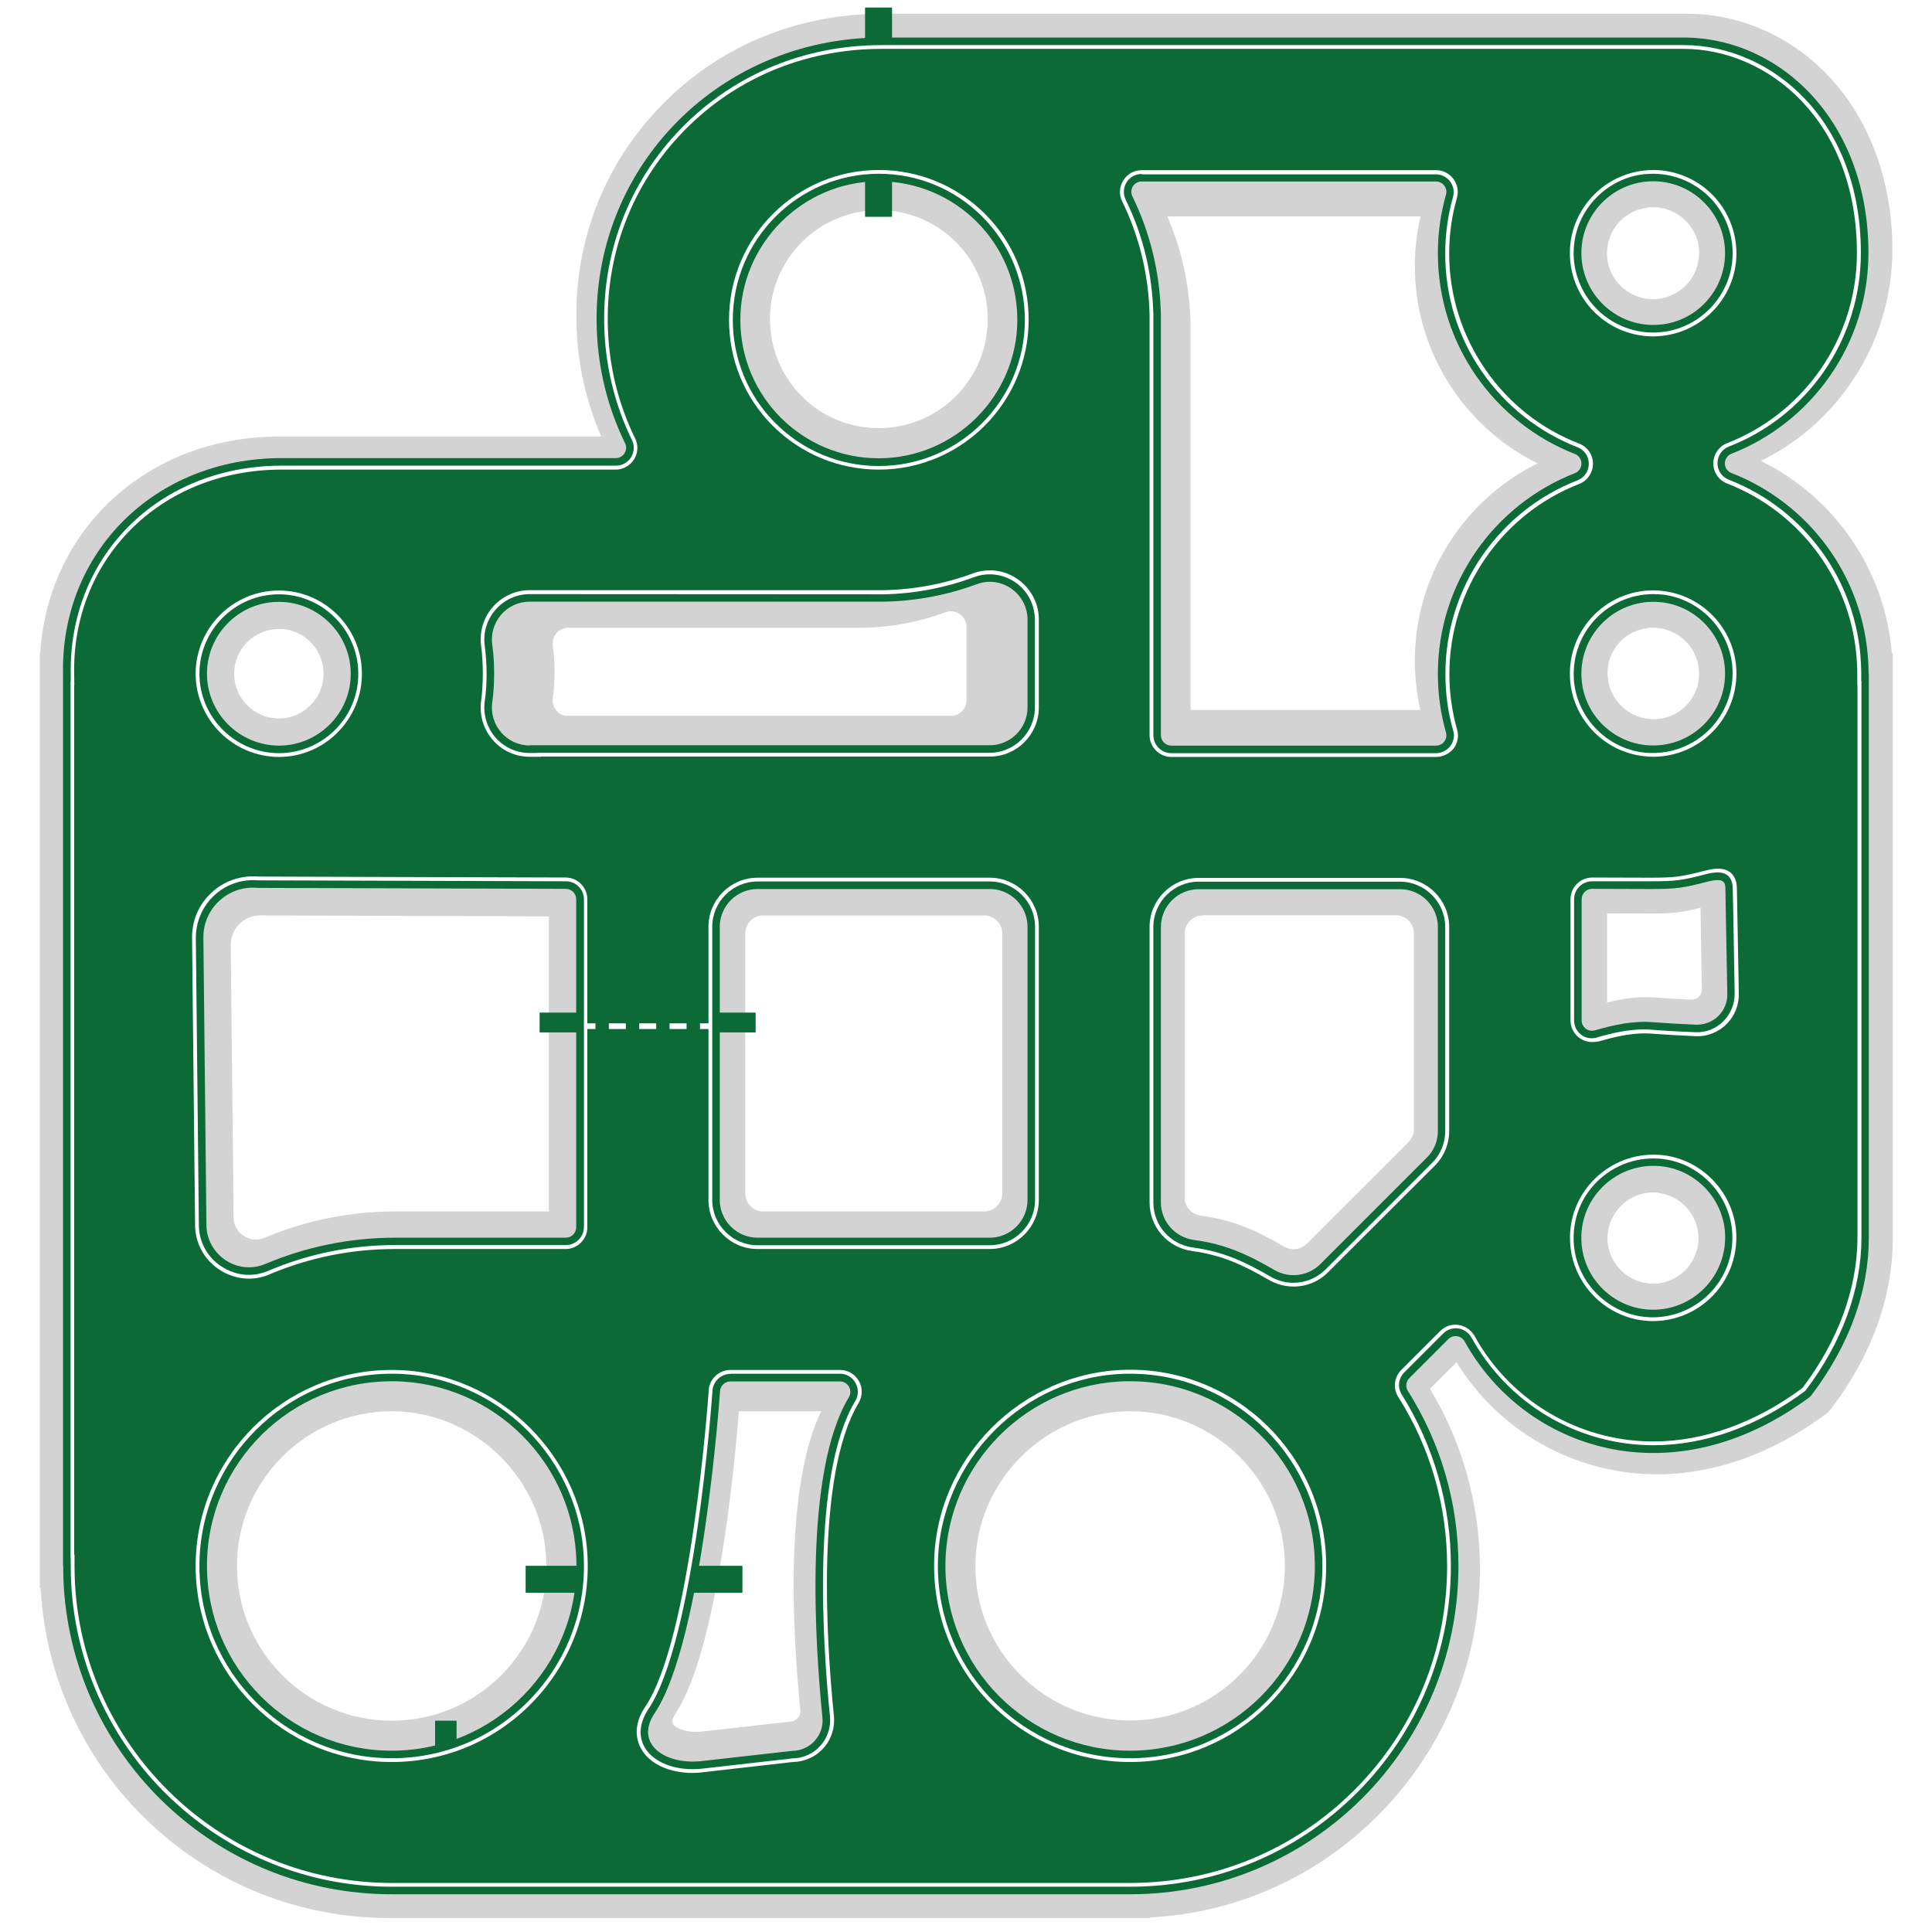
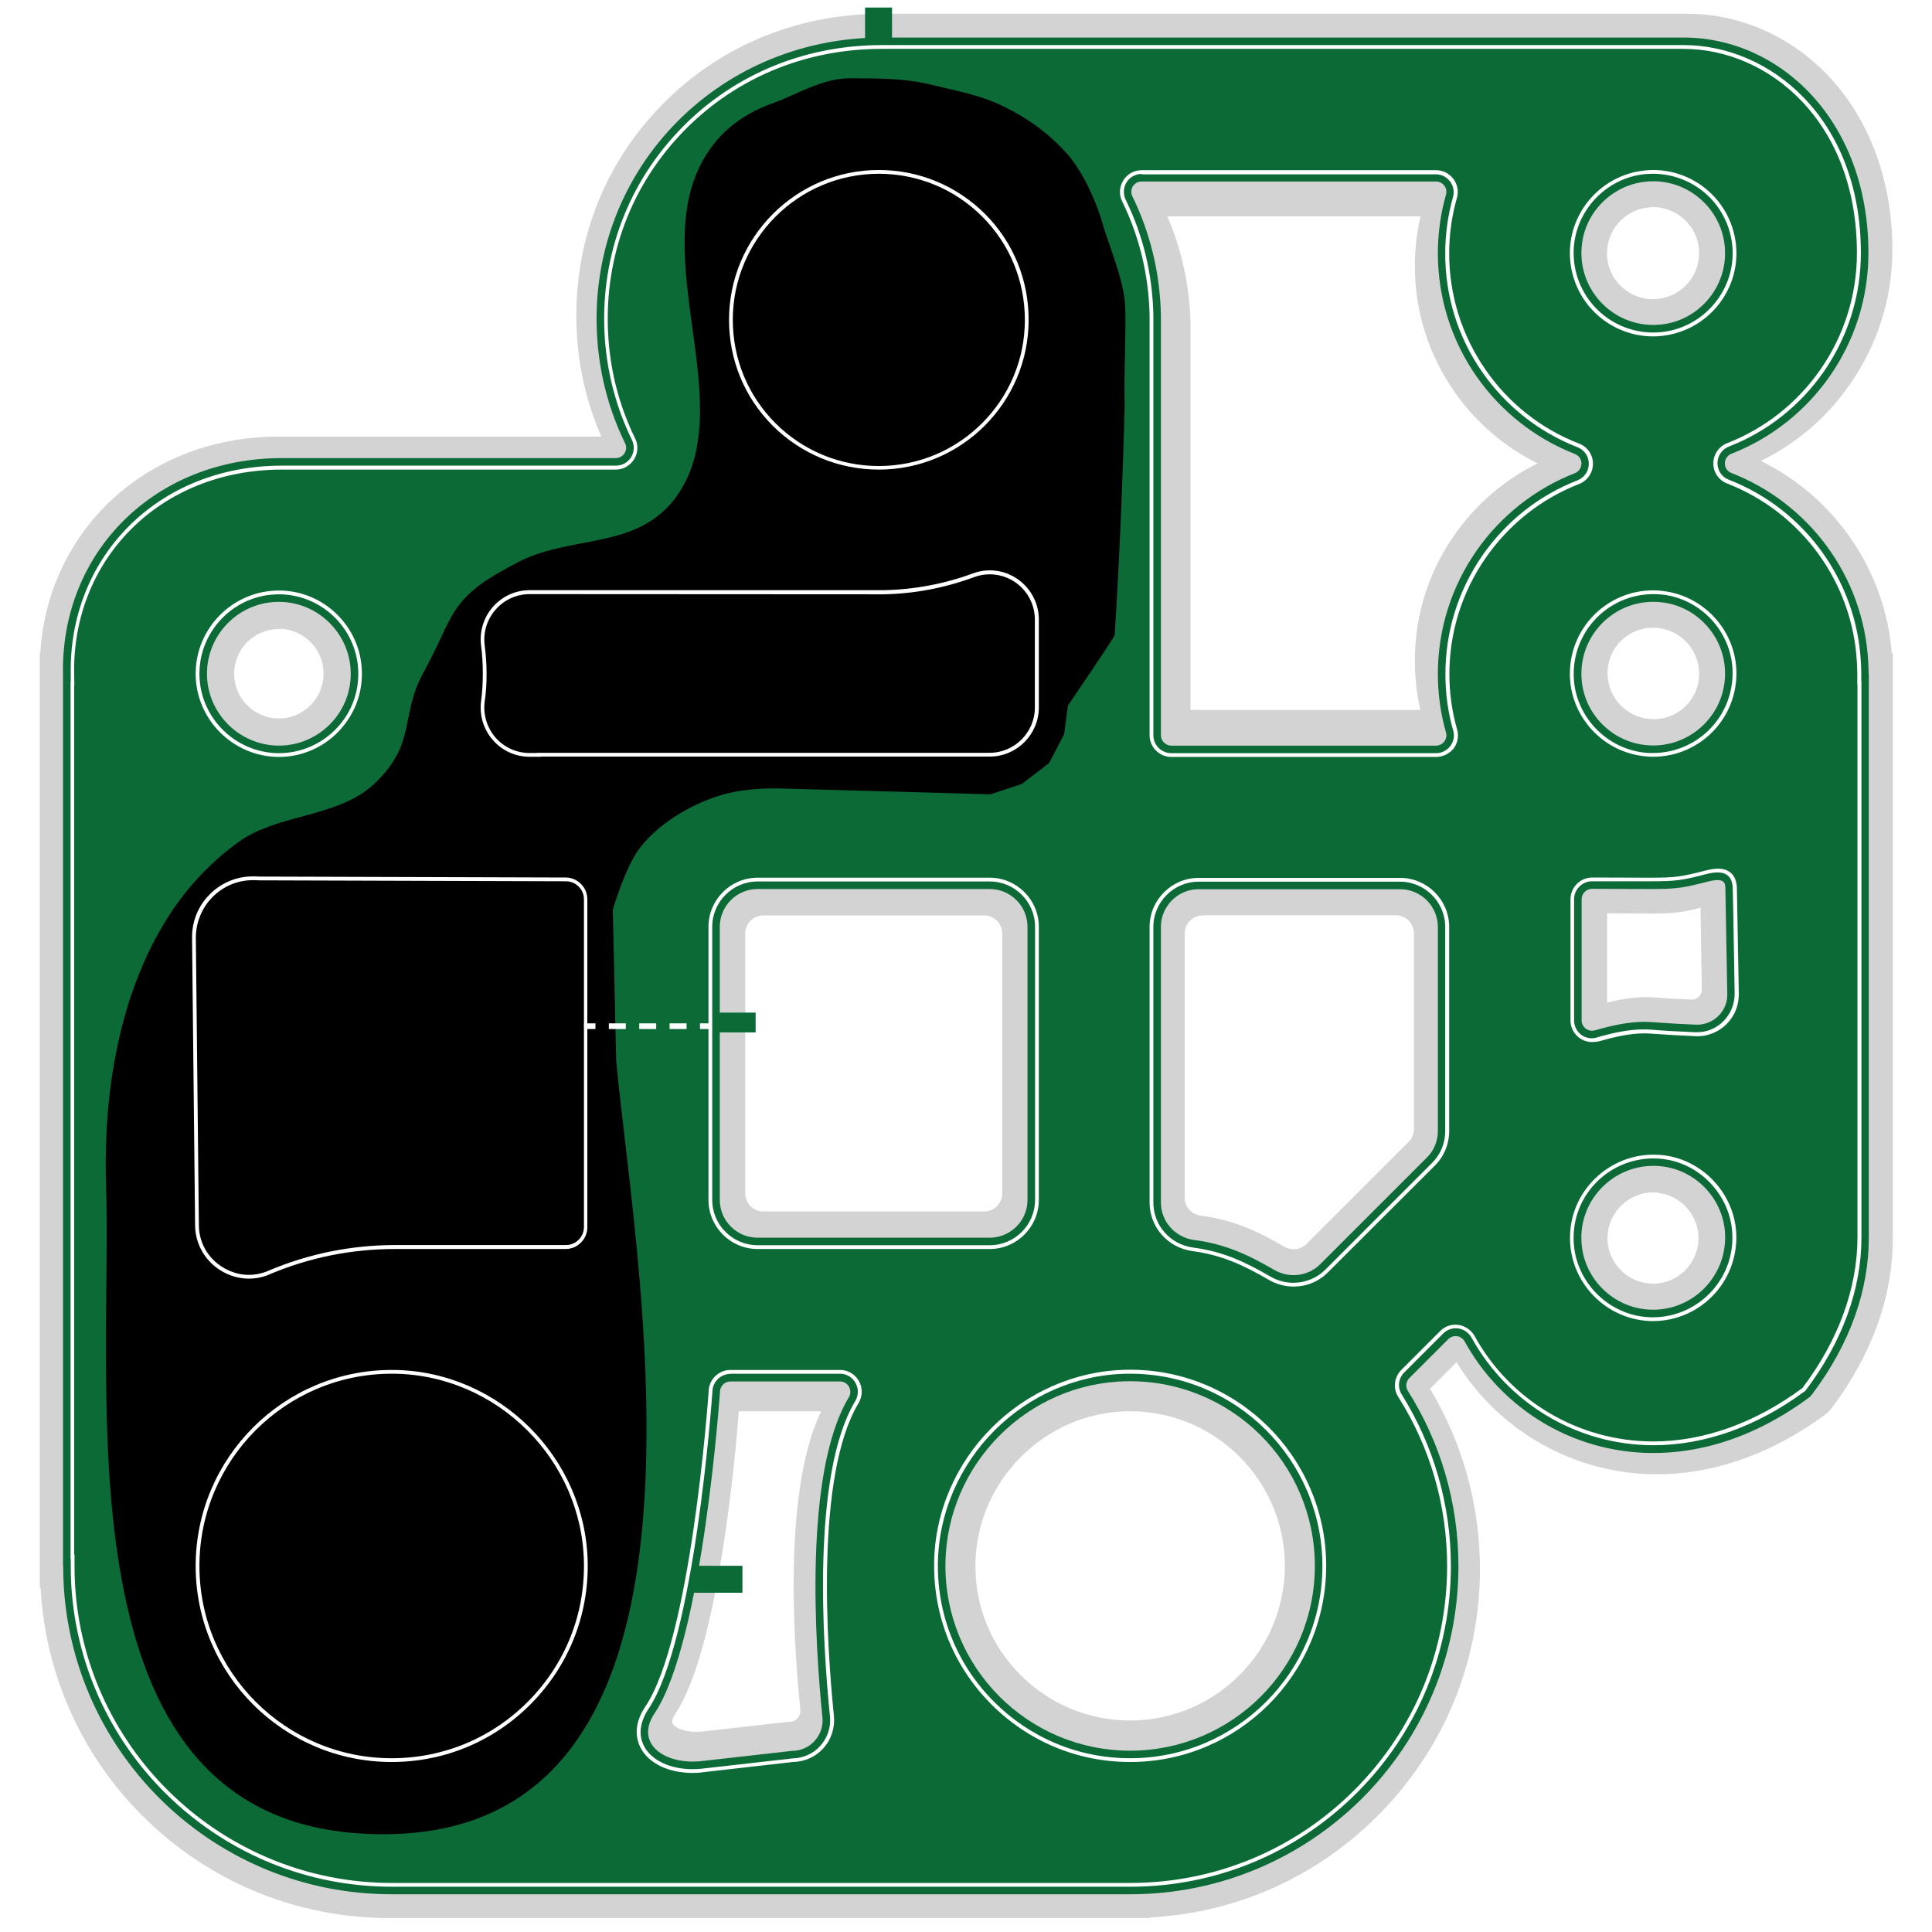
<svg xmlns="http://www.w3.org/2000/svg" version="1.1" id="SCENE_3" x="0px" y="0px" viewBox="0 0 1024 1024" style="enable-background:new 0 0 1024 1024;" xml:space="preserve">
  <style type="text/css">
	.st0{fill:#D3D3D3;}
	.st1{fill:#0C6A37;}
	.st2{fill:#231F20;display: none;}
	.st3{fill:#FFFFFF;}
</style>
  <rect id="BACKGROUND_cobblestone" class="st0" width="1024" height="1024" />
  <g id="OBSTACLES">
    <path id="31_grass2" class="st3" d="M1024,1024H0V0h1024V1024z M599.4,1016.6h10.1v-0.3c45.6-2.4,88.1-21.3,120.7-53.9   c34.9-34.9,54.2-81.4,54.2-130.8c0-33.8-9.1-66.7-26.5-95.5l14.1-14.1c22.6,36.8,62.8,59.4,106.3,59.4l0,0   c30.4,0,61.1-11,89.2-31.7c1.2-0.9,2.2-1.9,3.1-3.1c21.3-28,32.6-59.1,32.6-89.9V346.2h-0.5c-3.5-43.8-30.1-82.6-69.4-101.9   c19-9.3,35.3-23.3,47.4-40.9c14.6-21,22.3-45.5,22.3-71.2c0-35.6-11.7-67.8-32.8-90.8c-19.9-21.6-47.4-34.1-75.7-34.1H467.4   c-46.2,0-88.8,18.2-119.5,51.4c-30.4,32.6-45.2,75.4-42,120.4c1.3,18.3,5.6,35.8,12.8,52.3H147.7c-35.9,0-68.6,13.2-92.3,37.2   c-20.4,20.8-32.3,48-34.1,77.7h-0.2v495.4h0.4c0,0.4,0,0.8,0.1,1.3c2.9,47,23.4,90.8,57.7,123.1c34.5,32.6,79.6,50.5,127,50.5   H599.4z" />
    <path id="31_grass2" class="st3" d="M391.6,748c-1.6,21.2-10.7,126.1-33.7,160.4c-0.8,1.3-2.2,3.7-1.4,5.1   c1.1,2.2,5.9,4.4,12.5,4.4c1.1,0,2.2-0.1,3.5-0.2l45.3-5.1h0.6c2.2,0,3.7-1.2,4.3-1.9c0.7-0.7,1.7-2.2,1.5-4.5   c-4.3-42.7-8.3-117.9,11-158.2H391.6z" />
    <path id="31_grass2" class="st3" d="M599,748c-0.5,0-0.9,0-1.4,0c-43.9,0.7-80.1,37-80.6,81   c-0.3,22.1,8.1,42.9,23.7,58.6s36.3,24.3,58.3,24.3c45.2,0,82-36.8,82-82C681,784.8,644.2,748,599,748z" />
    <path id="31_grass2" class="st3" d="M207.6,748c-45.2,0-82,36.8-82,82s36.8,82,82,82c22.1,0,42.8-8.7,58.4-24.4   c15.5-15.8,23.9-36.7,23.6-58.8c-0.7-43.9-36.9-80.2-81-80.8C208.3,748,208,748,207.6,748z" />
    <path id="31_grass2" class="st3" d="M876.2,632c-6.7,0-13.2,2.9-17.8,7.9c-4.6,5.1-6.9,11.6-6.3,18.5   c1,11.7,10.7,21.1,22.4,21.9c0.5,0,1.1,0.1,1.6,0.1c6.8,0,13.3-2.9,17.9-8c4.6-5.2,6.8-11.8,6.1-18.6c-1.1-10.9-9.7-19.9-20.5-21.4   C878.5,632,877.3,632,876.2,632z" />
    <path id="31_grass2" class="st3" d="M637.5,485.2c-5.3,0-9.6,4.3-9.6,9.6v139.9c0,4.9,3.5,8.9,8.5,9.6   c17.2,2.3,29.8,8,44.5,16.6c1.4,0.8,3.1,1.2,4.8,1.2c2.6,0,5-1,6.8-2.8l54.1-54.1c1.7-1.7,2.8-4.1,2.8-6.6V494.7   c0-5.3-4.3-9.6-9.6-9.6H637.5z" />
    <path id="31_grass2" class="st3" d="M137.8,485.2c-4.2,0-8.1,1.6-11,4.6c-2.9,2.9-4.5,6.8-4.5,11l1.5,144.3   c0,3.2,1.2,6.3,3.6,8.5c2.3,2.2,5.2,3.4,8.3,3.4c1.5,0,2.9-0.3,4.5-0.9l0.2-0.1c21.8-9.2,45.1-13.9,68.9-13.9h81.6V485.7L140,485.2   l-0.8-0.1C138.8,485.2,138.3,485.2,137.8,485.2z" />
    <path id="31_grass2" class="st3" d="M404.5,485.2c-5.2,0-9.5,4.3-9.5,9.5v137.9c0,5.2,4.3,9.5,9.5,9.5h117.2   c5.2,0,9.5-4.3,9.5-9.5V494.7c0-5.2-4.3-9.5-9.5-9.5H404.5z" />
    <path id="31_grass2" class="st3" d="M851.8,531.4c6.2-1.6,13.3-2.9,20.4-2.9c1.7,0,3.3,0.1,4.9,0.2   c4.8,0.4,11.2,0.8,19.3,1.1c0.1,0,0.3,0,0.3,0c1.4,0,2.8-0.5,3.8-1.6c1.1-1.1,1.6-2.4,1.5-3.9c0,0-0.7-40.4-0.7-43.2   c-9.7,2.5-14,3.1-26.2,3.1l-23.3-0.1L851.8,531.4L851.8,531.4z" />
    <path id="31_grass2" class="st3" d="M147.8,333.4c-13.1,0-23.7,10.6-23.7,23.7c0,13,10.6,23.7,23.7,23.7   c6.6,0,12.8-2.7,17.3-7.6c4.6-4.9,6.8-11.2,6.3-17.9c-0.8-11.7-10.2-21.1-22-22C149,333.4,148.4,333.4,147.8,333.4z" />
    <path id="31_grass2" class="st3" d="M752.9,376.5c-2-8.5-3-17.4-3-26.3c0-23.9,7.2-46.9,20.8-66.4   c11.4-16.4,26.5-29.4,44.3-38.2c-17.7-8.7-32.9-21.8-44.3-38.2c-13.6-19.6-20.8-42.5-20.8-66.4c0-8.9,1-17.7,3-26.3H618.7   c7.7,17.7,11.8,36.8,12.3,56.6v205H752.9L752.9,376.5z" />
    <path id="31_grass2" class="st3" d="M876.2,332.7c-6.8,0-13.5,2.9-18,8c-4.7,5.2-6.8,11.9-6,18.8   c1.2,11.2,10.2,20.3,21.5,21.5c0.9,0.1,1.8,0.2,2.7,0.2c6.8,0,13.5-2.9,18-8c4.7-5.2,6.8-11.9,6-18.8   c-1.2-11.2-10.2-20.3-21.5-21.5C878,332.8,877.1,332.7,876.2,332.7z" />
    <path id="31_grass2" class="st3" d="M301.2,332.7c-2.4,0-4.7,1-6.2,2.8c-1.6,1.8-2.3,4.2-2,6.7c0.6,4.4,0.9,9,0.9,13.9   c0,4.9-0.3,9.6-0.9,14c-0.3,2.4,0.4,4.7,2,6.6c1.3,1.6,3.2,2.5,5.1,2.7h1.1H504c4.6,0,8.3-3.7,8.3-8.3v-38.8c0-5-4.2-8.3-8.3-8.3   c-0.9,0-1.9,0.2-2.8,0.5c-14.1,5.2-28.8,8-43.7,8.2L301.2,332.7z" />
    <path id="31_grass2" class="st3" d="M465.8,111.4c-31.8,0-57.7,25.8-57.7,57.7c0,15.5,6,29.9,16.8,40.9   c10.8,10.9,25.4,16.9,40.9,16.9c31.9,0,57.7-25.8,57.7-57.7c0-15.5-6-29.9-16.8-40.9C495.7,117.4,481.3,111.4,465.8,111.4v-9.1   V111.4z" />
    <path id="31_grass2" class="st3" d="M876.2,109.8c-0.9,0-1.8,0.1-2.7,0.2c-11.3,1.2-20.4,10.2-21.6,21.6   c-0.8,7,1.4,13.7,6.1,18.9c4.6,5.1,11.3,8.1,18.1,8.1c0.9,0,1.8-0.1,2.7-0.2c11.3-1.2,20.4-10.2,21.6-21.6c0.8-7-1.4-13.7-6.1-18.9   C889.7,112.8,883,109.8,876.2,109.8z" />
    <rect id="21" x="531.2" y="472.5" class="st2" width="122.5" height="27.8" />
    <rect id="32" x="637.5" y="370.8" class="st2" width="22.8" height="129.5" />
    <rect id="321" x="395.7" y="631.4" class="st2" width="22.8" height="118.3" />
    <rect id="322" x="134.9" y="644" class="st2" width="22.8" height="154.4" />
    <rect id="323" x="362.5" y="907" class="st2" width="22.8" height="110.9" />
    <rect id="324" x="608.5" y="3.3" class="st2" width="22.8" height="111.5" />
    <rect id="325" x="489.2" y="203.5" class="st2" width="22.8" height="125.2" />
    <rect id="326" x="272.1" y="373.3" class="st2" width="22.8" height="115.4" />
    <rect id="328" x="149.6" y="223.4" class="st2" width="22.8" height="115.4" />
  </g>
  <g id="ROAD">
    <path id="TRACK_asphalt1" class="st1" d="M990.5,357h-0.1c0-2-0.1-4.1-0.2-6.1c-2.4-45.7-31.7-84.3-72.5-100.2c-2.1-0.8-3.5-2.8-3.5-5.1c0-2.2,1.4-4.3,3.5-5.1   c42.5-16.6,72.6-58,72.6-106.4c0-70.6-47.3-114.2-97.9-114.2h-424h-1c-88.3,0-157.1,72.2-150.8,160.2c1.4,19.5,6.5,38.1,14.7,54.8   c1.8,3.6-0.9,7.9-4.9,7.9H300H149.3c-67.5,0-117.1,50.1-115.9,114.3h0v473h0.1c0,3.5,0.1,7.1,0.3,10.7   C39.4,931.9,115,1004,207.6,1004l0,0H599v0c96.1,0,174-77.8,174-174c0-34.1-9.8-65.9-26.8-92.8c-1.4-2.2-1-5,0.8-6.8l20.6-20.6   c2.6-2.6,6.9-2,8.7,1.2c31.3,56.8,109.3,84,182.7,29.6c0.4-0.3,0.8-0.7,1.1-1.1c21.2-28,30.4-56.7,30.4-83.4h0V357z M914.5,471.5   c0,0.1,0.6,33.9,1,55.3c0.2,9.3-7.5,16.7-16.8,16.3c-7.4-0.3-15.8-0.8-22.4-1.3c-10.8-0.9-21.2,1.5-31,4.3c-3.5,1-7-1.6-7-5.3   v-64.2c0-3,2.5-5.5,5.5-5.5l31,0.1c13.8,0,17.5-0.6,30.2-3.9C914.1,465,914.5,467.8,914.5,471.5z M914.1,352.9   c2.6,24.2-17.8,44.6-42,42c-17.7-1.9-31.9-16.1-33.7-33.7c-2.6-24.2,17.8-44.6,42-42C898,321,912.2,335.2,914.1,352.9z M872.1,96.3   c24.2-2.6,44.6,17.8,42,42c-1.9,17.7-16.1,31.9-33.7,33.7c-24.2,2.6-44.6-17.8-42-42C840.2,112.4,854.4,98.2,872.1,96.3z    M465.8,96.1c40.6,0,73.4,32.8,73.4,73.4c0,40.3-33.1,73.4-73.4,73.4c-40.6,0-73.4-32.8-73.4-73.4   C392.4,129.2,425.5,96.1,465.8,96.1z M260.9,341.6c-1.6-12,7.7-22.7,19.8-22.7H300h168.5c17.3-0.3,33.9-3.6,49.3-9.3   c13-4.8,26.8,5,26.8,18.8V375c0,11-9,20-20,20H381.5h-76.1h-24.7v0.1c-12.1,0-21.4-10.7-19.8-22.7c0.7-5,1-10.2,1-15.4   C261.9,351.8,261.6,346.7,260.9,341.6z M419.8,928l-47.9,5.4c-19.5,2.2-35.8-9.2-24.9-25.4c25.6-38.3,34.6-170.3,34.6-170.3   c0-3,2.5-5.5,5.5-5.5h58.1c4.3,0,6.9,4.7,4.7,8.4c-24,39.8-17.9,130.9-14,169.6C436.9,919.7,429.4,928,419.8,928z M401.5,656   c-11,0-20-9-20-20V491.2c0-11,9-20,20-20h123.1c11,0,20,9,20,20V636c0,11-9,20-20,20H401.5z M299.9,471.1c3,0,5.5,2.5,5.5,5.5   v173.9c0,3-2.5,5.5-5.5,5.5h-90.5c-24.4,0-47.6,5-68.7,13.9c-0.1,0-0.2,0.1-0.3,0.1c-14.8,6.1-31-5-31-21l-1.6-152   c-0.2-15.6,13.3-27.9,28.8-26.4l0.3,0L299.9,471.1z M150.5,319.1c18.8,1.3,34,16.5,35.3,35.3c1.6,22.2-16.1,40.8-38,40.8   c-21-0.1-38.1-17.2-38.1-38.1C109.7,335.2,128.3,317.5,150.5,319.1z M109.7,830c0-54.5,44.5-98.6,99.2-97.9   c52.8,0.7,95.9,43.7,96.6,96.4c0.8,54.8-43.4,99.4-97.9,99.4C153.6,927.9,109.7,884.1,109.7,830z M599,927.9   c-54.4,0-98.5-44.4-97.9-99.1c0.6-52.7,43.5-95.9,96.2-96.7c54.8-0.9,99.6,43.2,99.6,97.9C696.9,884.1,653,927.9,599,927.9z    M762.1,599.5c0,5.3-2.1,10.4-5.9,14.1L699.8,670c-6.4,6.4-16.3,7.7-24.2,3.2c-14.3-8.3-26.1-13.8-42.8-16   c-10-1.4-17.5-9.8-17.5-19.9v-146c0-11,9-20,20-20h106.8c11,0,20,9,20,20V599.5z M834.7,250.8c-42.5,16.6-72.6,58-72.6,106.4   c0,10.8,1.5,21.2,4.3,31c1,3.5-1.6,7-5.3,7H620.8c-3,0-5.5-2.5-5.5-5.5V166.8c-0.5-22.5-5.8-43.7-15.1-62.7   c-1.8-3.7,0.8-7.9,4.9-7.9h156c3.7,0,6.3,3.5,5.3,7c-2.8,9.8-4.3,20.3-4.3,31c0,48.4,30.1,89.8,72.6,106.4c2.1,0.8,3.5,2.8,3.5,5.1   C838.2,247.9,836.8,250,834.7,250.8z M873.7,694.1c-18.6-1.2-33.8-16-35.4-34.6c-2.2-24.4,18.9-44.6,43.4-41.2   c17.2,2.4,30.8,16.5,32.5,33.9C916.4,675.8,897.1,695.6,873.7,694.1z" />
    <circle id="START" cx="365" cy="563" r="3.4" class="st1" />
    <g id="CHECK">
      <rect id="1" x="286" y="536.7" class="st1" width="114.5" height="10.5" />
      <rect id="2" x="458.5" y="4" class="st1" width="14.3" height="110.9" />
      <rect id="3" x="230.6" y="912" class="st1" width="11.4" height="85" />
      <rect id="4" x="278.6" y="829.9" class="st1" width="114.9" height="14.3" />
    </g>
  </g>
+   <path id="drive" class="st4" d="M326.6,562.4l-1.8-80.2c0,0,1.8-6.3,4.7-13.8c1.3-3.3,2.7-6.8,4.3-10c1.7-3.4,3.4-6.6,5.3-8.9  c3.7-4.8,8.2-9.2,13.6-13.2c5.6-4.2,12.1-8,19.7-11.3c3.3-1.4,6.6-2.6,9.9-3.6c4.2-1.2,8.4-2.1,12.7-2.6c6-0.8,12-1,18.1-0.9  C419.2,418,525,421,525,421l16.6-5.5l14.4-11l8-15.3l2-15.2c0,0,24.7-36.2,24.8-37.4c0.8-12.8,1.6-26.1,2.2-39.1  c0.7-13.7,1.3-27.1,1.7-39c0.9-24,1.4-42.1,1.4-45.3c-0.1-3-0.1-5.9-0.1-8.7c0-15.2,0.8-29,0.4-41.4c-0.1-2.9-0.5-6-1.1-9.1  c-1.3-6.7-3.6-13.7-5.8-20.1c-1.9-5.7-3.8-10.9-5.1-15.3c-0.6-2.2-1.4-4.6-2.3-7.1c-3.8-10.6-9.9-22.7-16.8-30.3  c-8.6-9.4-18.6-17.8-35.3-25.7c-10.7-5.1-23.6-7.5-37.3-10.8s-28.3-3.2-42.6-3.2s-28.2,8.8-40.5,13.2c-12.3,4.4-23.1,11.3-31.1,21.4  c-10.2,12.9-14.4,27.8-15.4,43.8s1,32.8,3.3,49.7s4.8,33.6,4.6,49.3s-3,30.2-11.3,42.6c-5.1,7.6-11.2,12.7-17.8,16.4  c-6.6,3.7-13.9,5.9-21.4,7.6c-7.5,1.7-15.2,2.9-22.8,4.6c-7.6,1.7-15.1,3.8-22.2,7.4c-9.6,4.9-16.5,9-21.7,12.9  c-5.2,4-8.8,7.8-11.7,11.9c-2.9,4.2-5.2,8.8-7.8,14.4s-5.7,12.1-10.1,20.2c-3,5.6-4.8,10.7-6,15.5c-1.2,4.9-2,9.5-3,14.1  c-1.1,4.6-2.4,9.2-5,13.9c-2.5,4.8-6.2,9.7-11.9,15.1c-4.7,4.4-10.2,7.6-16.2,10.2c-6,2.5-12.4,4.4-18.8,6.2s-13,3.4-19.2,5.6  c-6.2,2.2-12.1,4.8-17.3,8.5c-14.1,10.1-25.8,22.4-35.2,36.2C82.2,496,75,511.4,69.5,527.5c-5.4,16.1-9,33-11.1,49.9  c-2.1,16.9-2.7,33.9-2.2,50.2c0.9,27.8-0.3,62.5,0,99.1c0.2,36.6,1.8,75.1,8.3,110.5c6.5,35.4,17.8,67.7,37.6,91.8  s47.8,40,87.8,42.7c51.5,3.5,86.4-12.9,109.8-41.4c23.4-28.5,35.1-69,40-113.6s3.1-93.4-0.7-138.4  C335.2,633.2,329.4,592,326.6,562.4z" />
  <g id="layout_overview">
    <path class="st3" d="M594,1000H207.6c-89.7,0-164.3-70.1-169.8-159.5c-0.2-3.3-0.3-6.8-0.3-10.4l0-4h-0.1V361.1h0.1l0-4.1   c-0.5-29.6,10.2-57.1,30.1-77.4c20.8-21.2,49.8-32.8,81.8-32.8h177.1c3.3,0,6.3-1.7,8-4.5c1.7-2.8,1.9-6.2,0.4-9.2   c-8.1-16.6-12.9-34.5-14.3-53.3c-2.9-40.9,10.6-79.7,38.1-109.3c28-30.1,66.6-46.6,108.7-46.6h425c45.5,0,93.9,38.6,93.9,110.2   c0,22.6-6.8,44.3-19.6,62.8c-12.6,18.1-30,31.9-50.4,39.8c-3.6,1.4-6,4.9-6,8.8c0,4,2.4,7.4,6.1,8.8c40.2,15.7,67.7,53.6,69.9,96.7   c0.1,1.9,0.2,3.9,0.2,5.9l0,4h0.1v295.1c0,27.5-10.3,55.5-29.6,81c-0.1,0.1-0.2,0.2-0.3,0.3c-25.4,18.8-53.1,28.7-80.3,28.7   c-40.2,0-77.1-21.9-96.5-57.1c-1.7-3-4.9-4.9-8.3-4.9c-2.5,0-4.9,1-6.7,2.8l-20.6,20.6c-3.2,3.2-3.7,8-1.3,11.8   C760,766.4,769,797.8,769,830c0,45.4-17.7,88.1-49.8,120.2c-32.1,32.1-74.8,49.8-120.2,49.8L594,1000z M39.4,824h0.1l0,6   c0,3.5,0.1,7,0.3,10.3C45.2,928.7,118.9,998,207.6,998H593l6,0c44.9,0,87.1-17.5,118.8-49.2C749.5,917.1,767,874.9,767,830   c0-31.8-8.9-62.8-25.9-89.6c-2.9-4.5-2.2-10.4,1.6-14.3l20.6-20.6c2.2-2.2,5.1-3.4,8.1-3.4c4.1,0,8,2.3,10.1,5.9   c19,34.6,55.4,56,94.8,56c26.7,0,54-9.8,79-28.3c19-25.1,29.1-52.7,29.2-79.7V363h-0.1l0-6c0-1.9-0.1-3.9-0.2-5.8   c-2.2-42.3-29.2-79.5-68.7-94.9c-4.5-1.7-7.4-5.9-7.4-10.7c0-4.7,2.9-9,7.3-10.7c20-7.8,37.1-21.3,49.5-39.1   c12.6-18.2,19.3-39.5,19.3-61.7c0-70.3-47.3-108.2-91.9-108.2h-425c-41.5,0-79.6,16.3-107.2,46c-27.1,29.1-40.5,67.4-37.6,107.8   c1.3,18.5,6.1,36.2,14.1,52.6c1.8,3.5,1.6,7.7-0.5,11.1c-2.1,3.4-5.8,5.5-9.7,5.5H149.3c-31.4,0-60,11.4-80.4,32.2   c-19.6,19.9-30.1,46.9-29.6,76l0.1,6.1h-0.1V824z" />
    <path class="st3" d="M367.1,939.7c-12.6,0-23.2-5-27.5-13.2c-3.5-6.6-2.7-14.4,2.4-21.9c24.1-35.9,33.2-161.5,33.6-167.2   c0.1-6.2,5.3-11.3,11.5-11.3h58.1c4.2,0,7.9,2.2,10,5.8c2.1,3.6,2,8.1-0.1,11.7c-23.1,38.3-16.9,128.8-13.1,165.9   c0.6,6.2-1.4,12.5-5.6,17.1c-4.1,4.6-10,7.2-16.2,7.3l-47.5,5.4C370.8,939.6,368.9,939.7,367.1,939.7z M387.1,728.2   c-5.1,0-9.4,4.2-9.5,9.3l0,0.1c-0.4,5.4-9.5,131.8-33.9,168.2c-4.6,6.9-5.4,13.9-2.3,19.8c4,7.5,13.9,12.1,25.7,12.1   c1.7,0,3.5-0.1,5.2-0.3L420,932c5.7-0.1,11.1-2.5,14.8-6.7c3.8-4.2,5.7-9.9,5.1-15.6c-3.8-37.3-10-128.2,13.4-167.1   c1.8-3,1.8-6.7,0.1-9.7c-1.7-3-4.8-4.8-8.2-4.8H387.1z" />
    <path class="st3" d="M599,933.9c-28,0-54.2-11-73.9-30.9c-19.7-19.9-30.3-46.3-30-74.3c0.6-55.7,46.5-101.7,102.1-102.7   c58.1-1,105.7,46,105.7,103.9C702.9,887.3,656.3,933.9,599,933.9z M599,728.1c-0.6,0-1.2,0-1.7,0c-54.6,0.9-99.5,46.1-100.2,100.7   c-0.3,27.4,10.1,53.3,29.4,72.8c19.3,19.5,45,30.3,72.5,30.3c56.2,0,101.9-45.7,101.9-101.9C700.9,773.8,655.2,728.1,599,728.1z" />
    <path class="st3" d="M207.6,933.9c-57.3,0-103.9-46.6-103.9-103.9s46.6-103.9,103.9-103.9c0.4,0,0.9,0,1.3,0   c55.7,0.7,101.7,46.6,102.6,102.3c0.4,28.1-10.2,54.5-29.9,74.5C261.9,922.9,235.6,933.9,207.6,933.9z M207.6,728.1   c-56.2,0-101.9,45.7-101.9,101.9s45.7,101.9,101.9,101.9c27.5,0,53.3-10.8,72.6-30.4c19.3-19.6,29.7-45.5,29.3-73   c-0.8-54.7-45.9-99.7-100.6-100.4C208.5,728.1,208,728.1,207.6,728.1z" />
    <path class="st3" d="M876.2,700.2c-1,0-1.9,0-2.9-0.1c-21.5-1.4-39.1-18.6-41-40c-1.1-12.5,2.9-24.4,11.4-33.7   c8.4-9.1,20.2-14.4,32.5-14.4c2.1,0,4.2,0.1,6.3,0.4c19.8,2.8,35.6,19.3,37.6,39.2c1.2,12.4-2.9,24.8-11.2,34   C900.5,694.9,888.6,700.2,876.2,700.2z M876.2,614c-11.7,0-23.1,5-31.1,13.7c-8.1,8.8-11.9,20.3-10.9,32.2   c1.8,20.4,18.7,36.9,39.1,38.2c0.9,0.1,1.9,0.1,2.8,0.1c11.8,0,23.2-5.1,31.2-13.9c8-8.8,11.9-20.6,10.7-32.5   c-1.9-19-17-34.8-35.9-37.4C880.2,614.1,878.2,614,876.2,614z" />
    <path class="st3" d="M685.6,681.9c-4.5,0-9-1.2-13-3.5c-14-8.1-25.1-13.2-40.6-15.3c-13.1-1.8-22.7-12.7-22.7-25.8v-146   c0-14.3,11.7-26,26-26h106.8c14.3,0,26,11.7,26,26v108.2c0,6.9-2.8,13.6-7.7,18.4L704,674.2C699.1,679.2,692.6,681.9,685.6,681.9z    M635.3,467.3c-13.2,0-24,10.8-24,24v146c0,12.1,8.8,22.2,20.9,23.9c15.8,2.1,27.2,7.3,41.3,15.5c3.7,2.1,7.8,3.2,12,3.2   c6.4,0,12.5-2.5,17-7l56.4-56.4c4.5-4.4,7.1-10.5,7.1-16.9V491.3c0-13.2-10.8-24-24-24H635.3z" />
    <path class="st3" d="M131.9,677.7c-7.3,0-14.6-3-19.9-8.2c-5.6-5.4-8.6-12.7-8.6-20.4l-1.6-152c-0.1-8.7,3.2-16.9,9.3-23   c6.1-6.2,14.3-9.6,22.9-9.6c1,0,2.1,0,3.1,0.1l162.7,0.5c6.3,0,11.5,5.2,11.5,11.5v173.9c0,6.3-5.2,11.5-11.5,11.5h-90.5   c-23,0-45.3,4.5-66.4,13.4l-0.4,0.2C139.2,677,135.5,677.7,131.9,677.7z M134.1,466.5c-8.1,0-15.8,3.2-21.5,9   c-5.7,5.8-8.8,13.5-8.8,21.6l1.6,152c0,7.2,2.8,14,8,19c5,4.8,11.7,7.6,18.5,7.6c3.4,0,6.8-0.7,10-2l0.4-0.2   c21.3-9,43.9-13.6,67.2-13.6h90.5c5.2,0,9.5-4.3,9.5-9.5V476.6c0-5.2-4.3-9.5-9.5-9.5l-162.8-0.5l-0.1,0   C136,466.5,135,466.5,134.1,466.5z" />
    <path class="st3" d="M524.6,662H401.5c-14.3,0-26-11.7-26-26V491.2c0-14.3,11.7-26,26-26h123.1c14.3,0,26,11.7,26,26V636   C550.6,650.3,538.9,662,524.6,662z M401.5,467.2c-13.2,0-24,10.8-24,24V636c0,13.2,10.8,24,24,24h123.1c13.2,0,24-10.8,24-24V491.2   c0-13.2-10.8-24-24-24H401.5z" />
    <path class="st3" d="M843.8,552.3c-3,0-5.9-1.2-8-3.3c-2.2-2.2-3.4-5.1-3.4-8.2v-64.2c0-6.3,5.2-11.5,11.5-11.5h0l31,0.1   c13.3,0,16.5-0.6,28.7-3.7c2.8-0.7,5-1.1,6.9-1.1c3.8,0,10.1,1.4,10.1,11c0,0.3,1,55.3,1,55.3c0.1,6-2.1,11.6-6.3,15.9   c-4.4,4.5-10.4,6.9-16.7,6.6c-9.3-0.4-16.9-0.9-22.6-1.3c-1.4-0.1-2.8-0.2-4.2-0.2c-8.5,0-16.9,2.1-24.6,4.3   C845.9,552.2,844.8,552.3,843.8,552.3z M843.8,467.1c-5.2,0-9.5,4.3-9.5,9.5v64.2c0,2.6,1,5,2.8,6.8c1.8,1.8,4.1,2.7,6.6,2.7   c0.9,0,1.8-0.1,2.6-0.4c7.9-2.3,16.4-4.3,25.2-4.3c1.5,0,3,0.1,4.4,0.2c5.7,0.5,13.2,0.9,22.5,1.3c5.8,0.3,11.2-1.9,15.2-6   c3.8-3.9,5.8-9,5.8-14.4c0,0-0.9-55-1-55.3c0-6-2.7-9-8.1-9c-1.7,0-3.8,0.3-6.4,1c-12.3,3.2-15.6,3.7-29.2,3.7L843.8,467.1z" />
    <path class="st3" d="M761.1,401.2H620.8c-6.3,0-11.5-5.2-11.5-11.5V166.9c-0.5-21.2-5.4-41.5-14.5-60.1c-1.8-3.6-1.6-7.8,0.6-11.2   c2.1-3.4,5.7-5.4,9.7-5.4h156c3.7,0,7,1.7,9.2,4.6c2.2,2.9,2.9,6.6,1.9,10.1c-2.7,9.4-4.1,19.3-4.1,29.4c0,22.2,6.7,43.5,19.3,61.7   c12.3,17.8,29.4,31.3,49.5,39.1c4.5,1.7,7.4,5.9,7.4,10.7c0,4.7-2.9,9-7.3,10.7c-20,7.8-37.1,21.3-49.5,39.1   c-12.6,18.2-19.3,39.5-19.3,61.7c0,10,1.4,19.9,4.1,29.4c1,3.5,0.3,7.2-1.9,10.1C768.1,399.5,764.8,401.2,761.1,401.2z M605.1,92.2   c-3.3,0-6.3,1.7-8,4.4c-1.7,2.8-1.9,6.2-0.5,9.2c9.3,18.9,14.2,39.4,14.7,61v222.9c0,5.2,4.3,9.5,9.5,9.5h140.3   c3,0,5.8-1.4,7.6-3.8c1.8-2.4,2.4-5.4,1.5-8.3c-2.8-9.6-4.1-19.7-4.1-29.9c0-22.6,6.8-44.3,19.6-62.8c12.6-18.1,30-31.9,50.4-39.8   c3.6-1.4,6-4.9,6-8.8c0-4-2.4-7.4-6.1-8.8c-20.4-8-37.8-21.7-50.4-39.8c-12.9-18.5-19.6-40.2-19.6-62.8c0-10.2,1.4-20.3,4.1-29.9   c0.8-2.9,0.3-5.9-1.5-8.3s-4.6-3.8-7.6-3.8H605.1z" />
    <path class="st3" d="M147.8,401.2c-24.3-0.1-44.1-19.9-44.1-44.1c0-24.3,19.8-44.1,44.1-44.1c1,0,2.1,0,3.1,0.1   c21.8,1.5,39.3,19.1,40.8,40.8c0.9,12.4-3.3,24.1-11.7,33.2C171.7,396.1,160,401.2,147.8,401.2z M147.8,315   c-23.2,0-42.1,18.9-42.1,42.1c0,23.1,18.9,42,42.1,42.1c11.6,0,22.9-4.9,30.8-13.4c8.1-8.6,12-19.9,11.2-31.7   c-1.5-20.8-18.2-37.5-39-39C149.8,315,148.8,315,147.8,315z" />
    <path class="st3" d="M876.2,401.1c-1.6,0-3.2-0.1-4.8-0.3c-20.5-2.2-36.9-18.6-39.1-39.1c-1.3-12.5,2.7-24.9,11.1-34.2   c8.4-9.3,20.3-14.6,32.8-14.6c1.6,0,3.2,0.1,4.8,0.3c20.5,2.2,36.9,18.6,39.1,39.1c1.3,12.5-2.7,24.9-11.1,34.2   C900.6,395.8,888.7,401.1,876.2,401.1z M876.2,314.9c-11.9,0-23.3,5.1-31.3,14c-8,8.9-11.8,20.8-10.6,32.7   c2.1,19.5,17.8,35.2,37.3,37.3c1.5,0.2,3.1,0.2,4.6,0.2c11.9,0,23.3-5.1,31.3-14c8-8.9,11.8-20.8,10.6-32.7   c-2.1-19.5-17.8-35.2-37.3-37.3C879.2,315,877.7,314.9,876.2,314.9z" />
    <path class="st3" d="M286.7,401.1h-6c-7.5,0-14.6-3.2-19.5-8.9c-5-5.7-7.2-13.2-6.2-20.7c0.6-4.5,0.9-9.4,0.9-14.6   c0-5.2-0.3-10-0.9-14.6c-1-7.5,1.3-15,6.2-20.6c4.9-5.6,12-8.9,19.5-8.9l187.7,0c16.1-0.3,32.1-3.3,47.3-8.9   c2.9-1.1,5.9-1.6,8.9-1.6c14.3,0,26,11.7,26,26V375c0,14.3-11.7,26-26,26H286.7V401.1z M280.7,314.9c-6.9,0-13.5,3-18,8.2   c-4.6,5.2-6.7,12.2-5.8,19c0.6,4.7,1,9.6,1,14.9c0,5.3-0.3,10.3-1,14.8c-0.9,6.9,1.2,13.9,5.7,19.1c4.6,5.2,11.1,8.2,18,8.2h4V399   h239.9c13.2,0,24-10.8,24-24v-46.6c0-13.3-10.7-24-24-24c-2.8,0-5.6,0.5-8.2,1.5c-15.5,5.7-31.6,8.8-48,9.1L280.7,314.9z" />
    <path class="st3" d="M465.8,248.9c-21.2,0-41.2-8.3-56.2-23.2c-15-15-23.2-34.9-23.2-56.2c0-43.8,35.6-79.4,79.4-79.4h0   c21.2,0,41.2,8.3,56.2,23.2c15,15,23.2,34.9,23.2,56.2C545.2,213.3,509.6,248.9,465.8,248.9z M465.8,91.1l0,1   c-42.7,0-77.4,34.7-77.4,77.4c0,20.7,8,40.2,22.6,54.8c14.6,14.6,34.1,22.7,54.8,22.7c42.7,0,77.4-34.7,77.4-77.4   c0-20.7-8-40.2-22.6-54.8c-14.6-14.6-34.1-22.7-54.8-22.7L465.8,91.1z" />
    <path class="st3" d="M876.2,178.3c-12.5,0-24.4-5.3-32.8-14.6c-8.4-9.3-12.4-21.8-11.1-34.2c2.2-20.5,18.6-36.9,39.1-39.1   c1.6-0.2,3.2-0.3,4.8-0.3c12.5,0,24.4,5.3,32.8,14.6c8.4,9.3,12.4,21.8,11.1,34.2c-2.2,20.5-18.6,36.9-39.1,39.1   C879.4,178.2,877.8,178.3,876.2,178.3z M876.2,92.1c-1.5,0-3,0.1-4.6,0.2c-19.5,2.1-35.2,17.8-37.3,37.3   c-1.3,11.9,2.6,23.8,10.6,32.7c9,10,22.4,15.2,35.9,13.7c19.5-2.1,35.2-17.8,37.3-37.3c1.3-11.9-2.6-23.8-10.6-32.7   C899.5,97.2,888.1,92.1,876.2,92.1z" />
    <rect x="371" y="542.4" class="st3" width="6" height="3" />
    <path class="st3" d="M363.9,545.4h-9v-3h9V545.4z M347.8,545.4h-9v-3h9V545.4z M331.7,545.4h-9v-3h9V545.4z" />
    <rect x="309.6" y="542.4" class="st3" width="6" height="3" />
  </g>
</svg>
